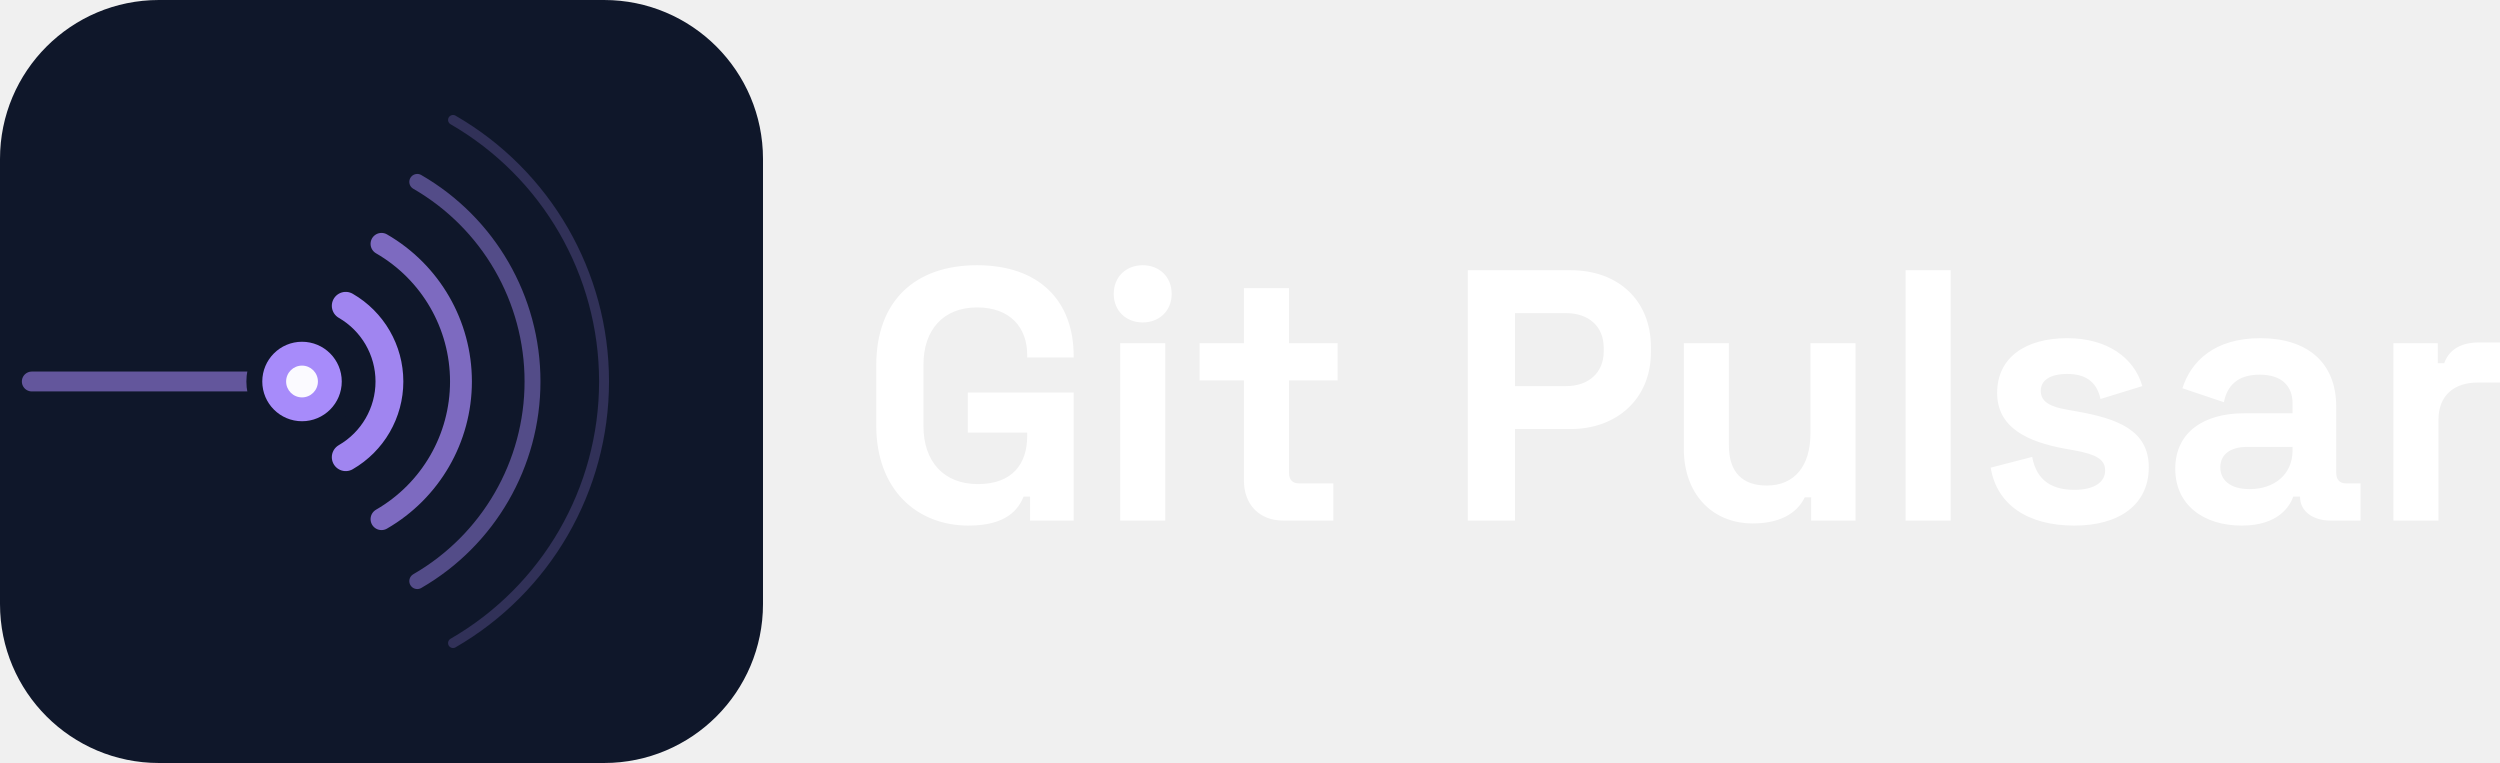
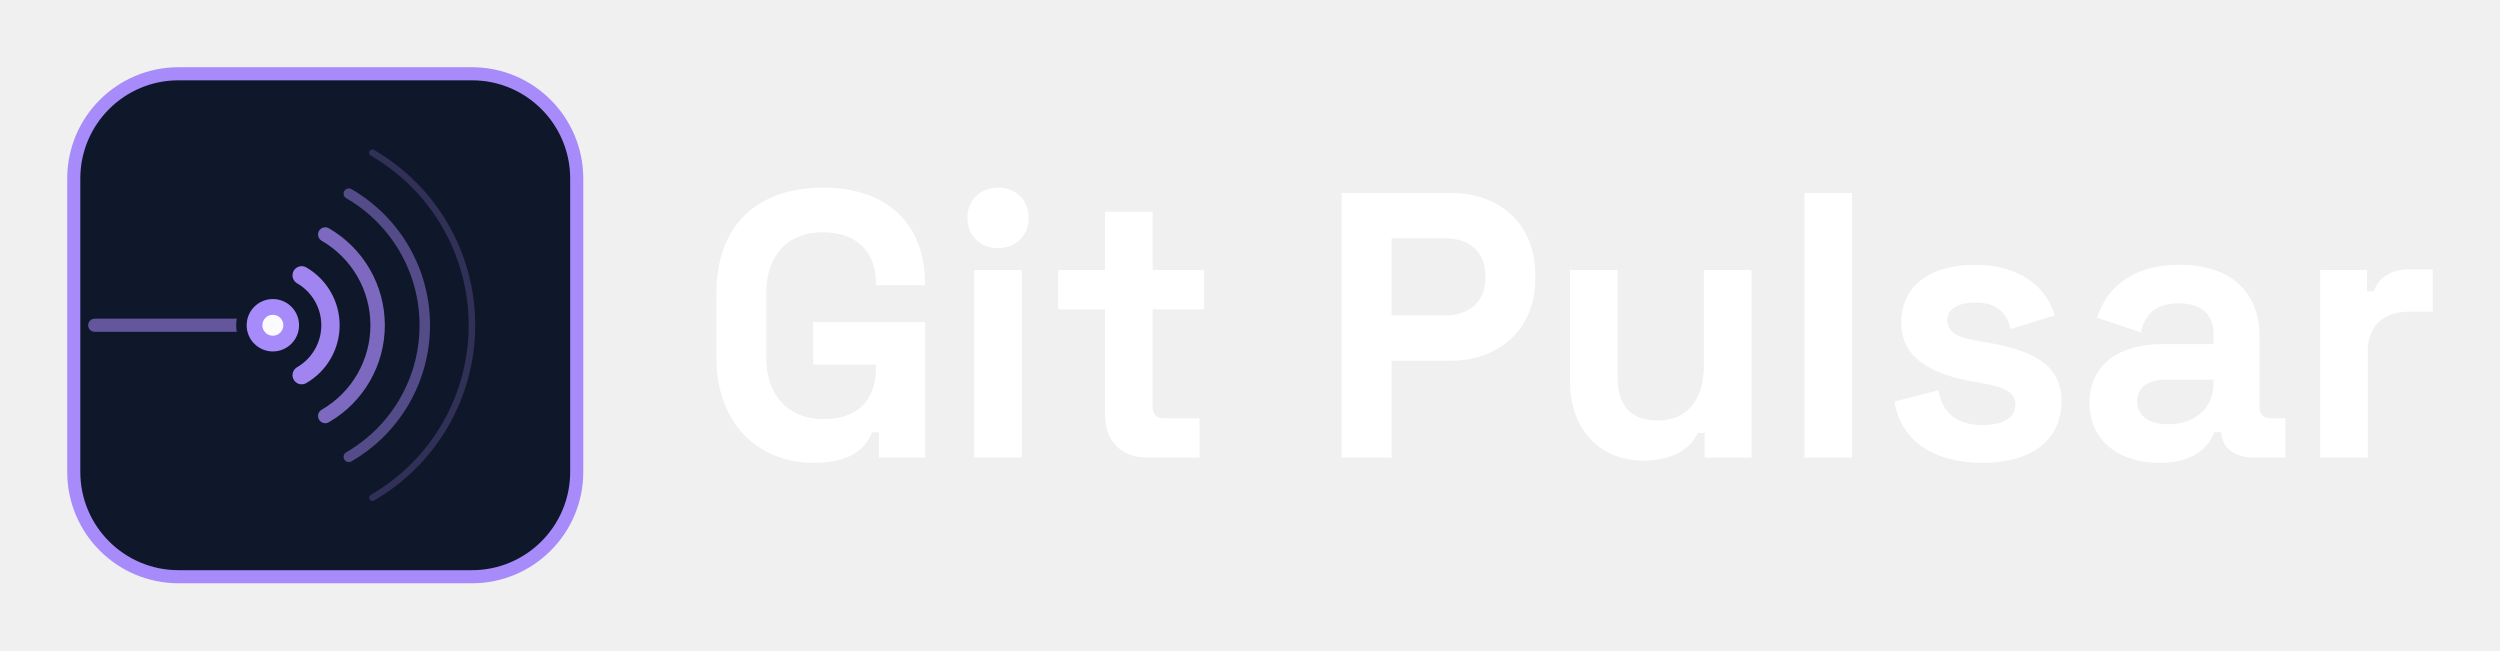
- <svg xmlns="http://www.w3.org/2000/svg" viewBox="0 0 629.1 192" width="629.1" height="192" version="1.1" id="svg6">
+ <svg xmlns="http://www.w3.org/2000/svg" viewBox="0 0 595.13 154.85" width="595.13" height="154.85" version="1.1" id="svg6">
  <defs id="defs1">
    <style id="style1">
      .wordmark {
        font: bold 90px "Space Grotesk";
        fill: #ffffff;
      }
    </style>
  </defs>
-   <rect x="0" y="0" width="192" height="192" rx="40" fill="#0f172a" id="rect1" />
-   <line x1="8" y1="96" x2="71" y2="96" stroke="#a78bfa" stroke-width="5" stroke-linecap="round" opacity="0.55" id="line1" />
-   <path d="m 87,76.95 a 22,22 0 0 1 0,38.1" fill="none" stroke="#a78bfa" stroke-width="7" stroke-linecap="round" opacity="0.95" id="path1" />
-   <path d="m 96,61.36 a 40,40 0 0 1 0,69.28" fill="none" stroke="#a78bfa" stroke-width="5.5" stroke-linecap="round" opacity="0.72" id="path2" />
-   <path d="m 105,45.77 a 58,58 0 0 1 0,100.46" fill="none" stroke="#a78bfa" stroke-width="4" stroke-linecap="round" opacity="0.45" id="path3" />
-   <path d="m 114,30.18 a 76,76 0 0 1 0,131.64" fill="none" stroke="#a78bfa" stroke-width="2.5" stroke-linecap="round" opacity="0.22" id="path4" />
-   <circle cx="76" cy="96" r="14" fill="#0f172a" id="circle4" />
-   <circle cx="76" cy="96" r="10" fill="#a78bfa" id="circle5" />
-   <circle cx="76" cy="96" r="4" fill="#ffffff" opacity="0.95" id="circle6" />
-   <path d="m 243.72,132.26 c 9.72,0 12.6,-4.23 13.86,-7.29 h 1.62 V 131 h 10.98 V 98.78 h -26.64 v 10.08 h 14.94 v 0.9 c 0,7.02 -3.78,12.06 -12.42,12.06 -8.64,0 -13.68,-5.76 -13.68,-14.58 V 91.76 c 0,-8.82 5.04,-14.4 13.5,-14.4 8.46,0 12.6,5.22 12.6,11.88 v 0.72 h 11.7 V 89.6 c 0,-14.04 -8.82,-22.86 -24.3,-22.86 -15.66,0 -25.38,9 -25.38,25.2 v 15.12 c 0,16.2 10.26,25.2 23.22,25.2 z m 43.83,-51.12 c 4.14,0 7.29,-2.88 7.29,-7.2 0,-4.32 -3.15,-7.2 -7.29,-7.2 -4.14,0 -7.29,2.88 -7.29,7.2 0,4.32 3.15,7.2 7.29,7.2 z m -5.67,49.86 h 11.34 V 86.36 h -11.34 z m 41.04,0 h 12.6 v -9.36 h -8.64 c -1.62,0 -2.52,-0.9 -2.52,-2.7 V 95.72 h 12.24 v -9.36 h -12.24 V 72.5 h -11.34 v 13.86 h -11.16 v 9.36 h 11.16 v 25.2 c 0,6.12 3.96,10.08 9.9,10.08 z m 46.44,0 h 11.88 v -23.04 h 14.04 c 11.52,0 20.16,-7.56 20.16,-19.35 v -1.26 c 0,-11.79 -8.28,-19.35 -20.16,-19.35 h -25.92 z m 11.88,-33.84 V 78.8 h 12.87 c 5.67,0 9.45,3.33 9.45,8.73 v 0.9 c 0,5.4 -3.87,8.73 -9.45,8.73 z m 59.85,34.56 c 8.01,0 11.61,-3.51 13.05,-6.57 h 1.62 V 131 h 11.16 V 86.36 h -11.34 v 22.68 c 0,8.28 -4.05,13.14 -10.98,13.14 -6.12,0 -9.54,-3.33 -9.54,-10.08 V 86.36 h -11.34 V 113 c 0,11.07 6.93,18.72 17.37,18.72 z M 479.52,131 h 11.34 V 68 h -11.34 z m 42.48,1.26 c 11.34,0 18.72,-5.31 18.72,-14.67 0,-9.36 -7.92,-12.24 -18,-14.04 l -2.52,-0.45 c -4.14,-0.72 -6.66,-1.89 -6.66,-4.77 0,-2.61 2.34,-4.23 6.66,-4.23 4.32,0 7.38,1.71 8.37,6.3 l 10.53,-3.24 c -2.07,-7.2 -8.91,-12.06 -18.9,-12.06 -10.62,0 -17.64,4.95 -17.64,13.77 0,8.82 7.74,12.33 17.1,14.04 l 2.52,0.45 c 5.31,0.99 7.56,2.25 7.56,5.04 0,2.79 -2.52,4.86 -7.74,4.86 -5.22,0 -9.45,-1.98 -10.62,-8.28 l -10.44,2.7 c 1.53,9.36 9.36,14.58 21.06,14.58 z m 42.12,0 c 9.36,0 12.15,-5.04 12.96,-7.29 h 1.71 v 0.09 c 0,3.6 3.24,5.94 7.65,5.94 h 7.56 v -9.36 h -3.6 c -1.62,0 -2.52,-0.9 -2.52,-2.7 v -16.65 c 0,-11.16 -7.38,-17.19 -19.08,-17.19 -11.61,0 -17.46,5.85 -19.62,12.6 l 10.44,3.51 c 0.81,-4.05 3.33,-6.93 9,-6.93 5.76,0 8.28,3.06 8.28,7.2 V 104 h -12.24 c -10.08,0 -17.28,4.77 -17.28,13.95 0,9.18 7.2,14.31 16.74,14.31 z m 1.98,-9.18 c -4.86,0 -7.38,-2.25 -7.38,-5.49 0,-3.24 2.52,-5.13 6.75,-5.13 h 11.43 v 0.9 c 0,5.94 -4.5,9.72 -10.8,9.72 z m 36.18,7.92 h 11.34 v -25.38 c 0,-6.3 4.14,-9.36 9.9,-9.36 h 5.58 V 86.18 h -5.4 c -4.14,0 -7.38,1.62 -8.64,5.22 h -1.62 v -5.04 h -11.16 z" id="text6" style="font-style:normal;font-variant:normal;font-weight:bold;font-stretch:normal;font-size:90px;line-height:normal;font-family:'Space Grotesk';fill:#ffffff" class="wordmark" aria-label="Git Pulsar" />
+   <g transform="translate(77.425 77.425) scale(0.6236041) translate(-96 -96)">
+     <rect x="0" y="0" width="192" height="192" rx="40" stroke="#a78bfa" stroke-width="5" fill="#0f172a" id="rect1" />
+     <line x1="8" y1="96" x2="71" y2="96" stroke="#a78bfa" stroke-width="5" stroke-linecap="round" opacity="0.55" id="line1" />
+     <path d="m 87,76.95 a 22,22 0 0 1 0,38.1" fill="none" stroke="#a78bfa" stroke-width="7" stroke-linecap="round" opacity="0.95" id="path1" />
+     <path d="m 96,61.36 a 40,40 0 0 1 0,69.28" fill="none" stroke="#a78bfa" stroke-width="5.5" stroke-linecap="round" opacity="0.72" id="path2" />
+     <path d="m 105,45.77 a 58,58 0 0 1 0,100.46" fill="none" stroke="#a78bfa" stroke-width="4" stroke-linecap="round" opacity="0.45" id="path3" />
+     <path d="m 114,30.18 a 76,76 0 0 1 0,131.64" fill="none" stroke="#a78bfa" stroke-width="2.5" stroke-linecap="round" opacity="0.22" id="path4" />
+     <circle cx="76" cy="96" r="14" fill="#0f172a" id="circle4" />
+     <circle cx="76" cy="96" r="10" fill="#a78bfa" id="circle5" />
+     <circle cx="76" cy="96" r="4" fill="#ffffff" opacity="0.95" id="circle6" />
+   </g>
+   <path transform="translate(-49.97 -22.075)" d="m 243.72,132.26 c 9.72,0 12.6,-4.23 13.86,-7.29 h 1.62 V 131 h 10.98 V 98.78 h -26.64 v 10.08 h 14.94 v 0.9 c 0,7.02 -3.78,12.06 -12.42,12.06 -8.64,0 -13.68,-5.76 -13.68,-14.58 V 91.76 c 0,-8.82 5.04,-14.4 13.5,-14.4 8.46,0 12.6,5.22 12.6,11.88 v 0.72 h 11.7 V 89.6 c 0,-14.04 -8.82,-22.86 -24.3,-22.86 -15.66,0 -25.38,9 -25.38,25.2 v 15.12 c 0,16.2 10.26,25.2 23.22,25.2 z m 43.83,-51.12 c 4.14,0 7.29,-2.88 7.29,-7.2 0,-4.32 -3.15,-7.2 -7.29,-7.2 -4.14,0 -7.29,2.88 -7.29,7.2 0,4.32 3.15,7.2 7.29,7.2 z m -5.67,49.86 h 11.34 V 86.36 h -11.34 z m 41.04,0 h 12.6 v -9.36 h -8.64 c -1.62,0 -2.52,-0.9 -2.52,-2.7 V 95.72 h 12.24 v -9.36 h -12.24 V 72.5 h -11.34 v 13.86 h -11.16 v 9.36 h 11.16 v 25.2 c 0,6.12 3.96,10.08 9.9,10.08 z m 46.44,0 h 11.88 v -23.04 h 14.04 c 11.52,0 20.16,-7.56 20.16,-19.35 v -1.26 c 0,-11.79 -8.28,-19.35 -20.16,-19.35 h -25.92 z m 11.88,-33.84 V 78.8 h 12.87 c 5.67,0 9.45,3.33 9.45,8.73 v 0.9 c 0,5.4 -3.87,8.73 -9.45,8.73 z m 59.85,34.56 c 8.01,0 11.61,-3.51 13.05,-6.57 h 1.62 V 131 h 11.16 V 86.36 h -11.34 v 22.68 c 0,8.28 -4.05,13.14 -10.98,13.14 -6.12,0 -9.54,-3.33 -9.54,-10.08 V 86.36 h -11.34 V 113 c 0,11.07 6.93,18.72 17.37,18.72 z M 479.52,131 h 11.34 V 68 h -11.34 z m 42.48,1.26 c 11.34,0 18.72,-5.31 18.72,-14.67 0,-9.36 -7.92,-12.24 -18,-14.04 l -2.52,-0.45 c -4.14,-0.72 -6.66,-1.89 -6.66,-4.77 0,-2.61 2.34,-4.23 6.66,-4.23 4.32,0 7.38,1.71 8.37,6.3 l 10.53,-3.24 c -2.07,-7.2 -8.91,-12.06 -18.9,-12.06 -10.62,0 -17.64,4.95 -17.64,13.77 0,8.82 7.74,12.33 17.1,14.04 l 2.52,0.45 c 5.31,0.99 7.56,2.25 7.56,5.04 0,2.79 -2.52,4.86 -7.74,4.86 -5.22,0 -9.45,-1.98 -10.62,-8.28 l -10.44,2.7 c 1.53,9.36 9.36,14.58 21.06,14.58 z m 42.12,0 c 9.36,0 12.15,-5.04 12.96,-7.29 h 1.71 v 0.09 c 0,3.6 3.24,5.94 7.65,5.94 h 7.56 v -9.36 h -3.6 c -1.62,0 -2.52,-0.9 -2.52,-2.7 v -16.65 c 0,-11.16 -7.38,-17.19 -19.08,-17.19 -11.61,0 -17.46,5.85 -19.62,12.6 l 10.44,3.51 c 0.81,-4.05 3.33,-6.93 9,-6.93 5.76,0 8.28,3.06 8.28,7.2 V 104 h -12.24 c -10.08,0 -17.28,4.77 -17.28,13.95 0,9.18 7.2,14.31 16.74,14.31 z m 1.98,-9.18 c -4.86,0 -7.38,-2.25 -7.38,-5.49 0,-3.24 2.52,-5.13 6.75,-5.13 h 11.43 v 0.9 c 0,5.94 -4.5,9.72 -10.8,9.72 z m 36.18,7.92 h 11.34 v -25.38 c 0,-6.3 4.14,-9.36 9.9,-9.36 h 5.58 V 86.18 h -5.4 c -4.14,0 -7.38,1.62 -8.64,5.22 h -1.62 v -5.04 h -11.16 z" id="text6" style="font-style:normal;font-variant:normal;font-weight:bold;font-stretch:normal;font-size:90px;line-height:normal;font-family:'Space Grotesk';fill:#ffffff" class="wordmark" aria-label="Git Pulsar" />
</svg>
